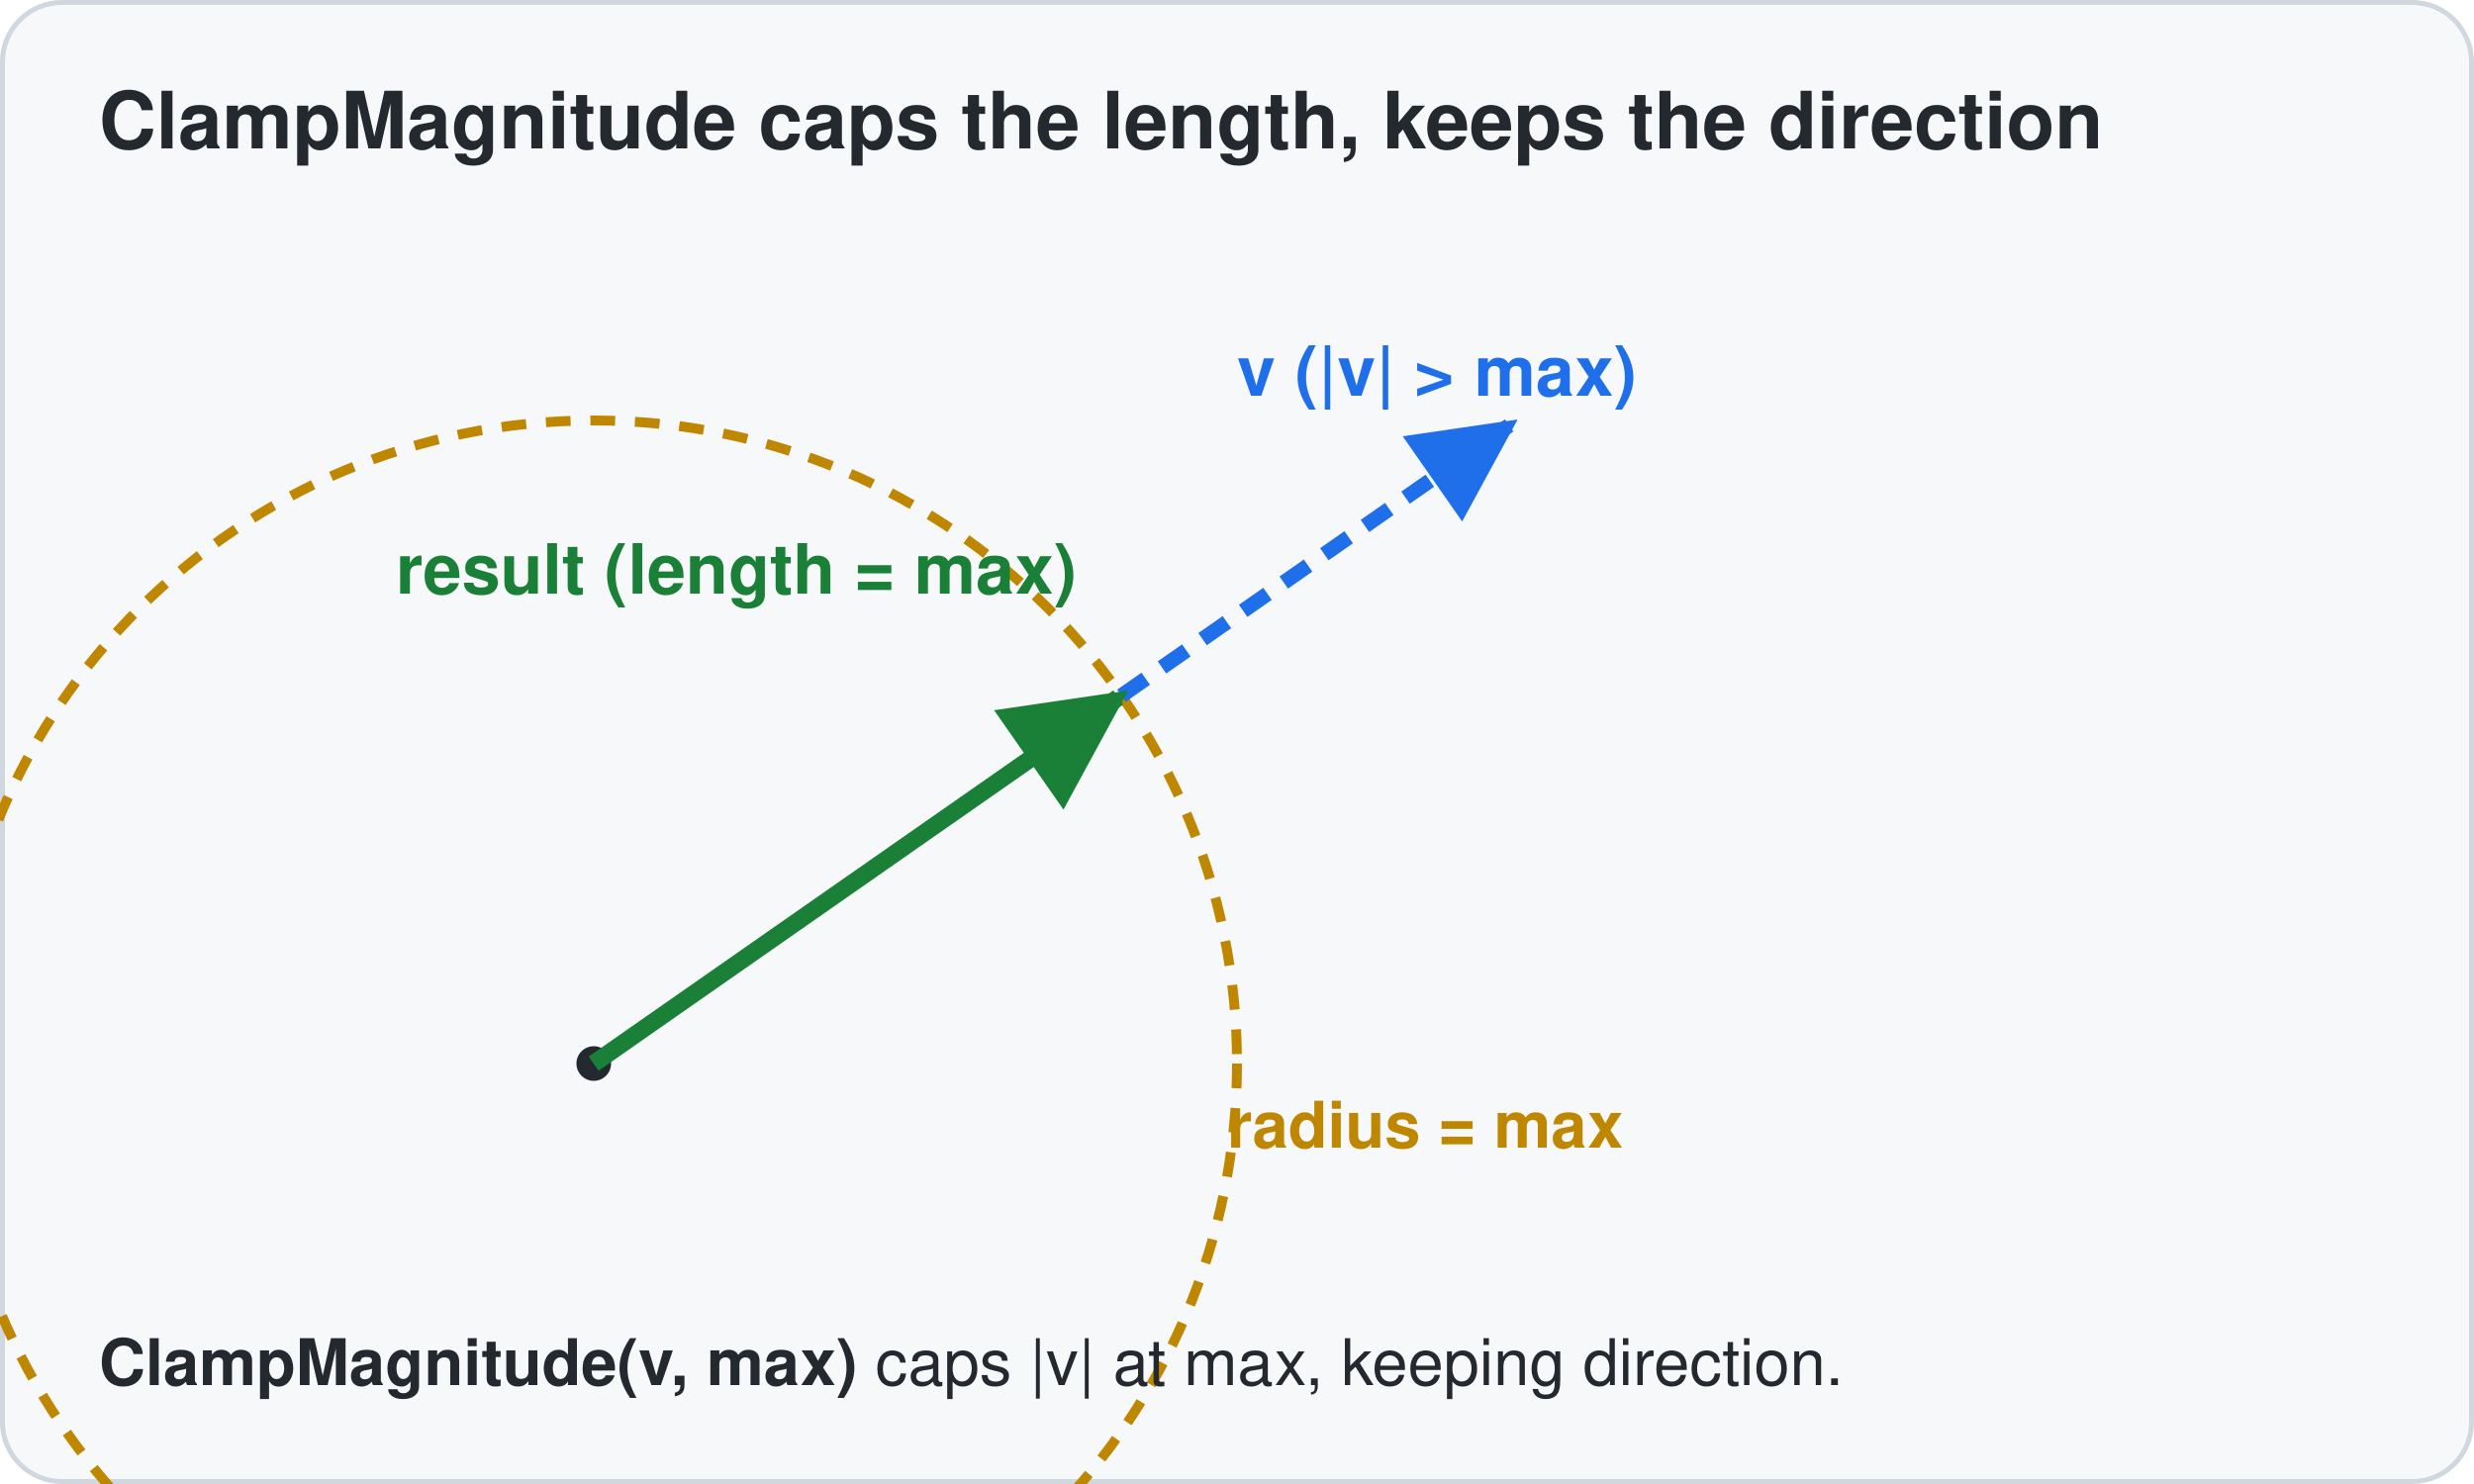
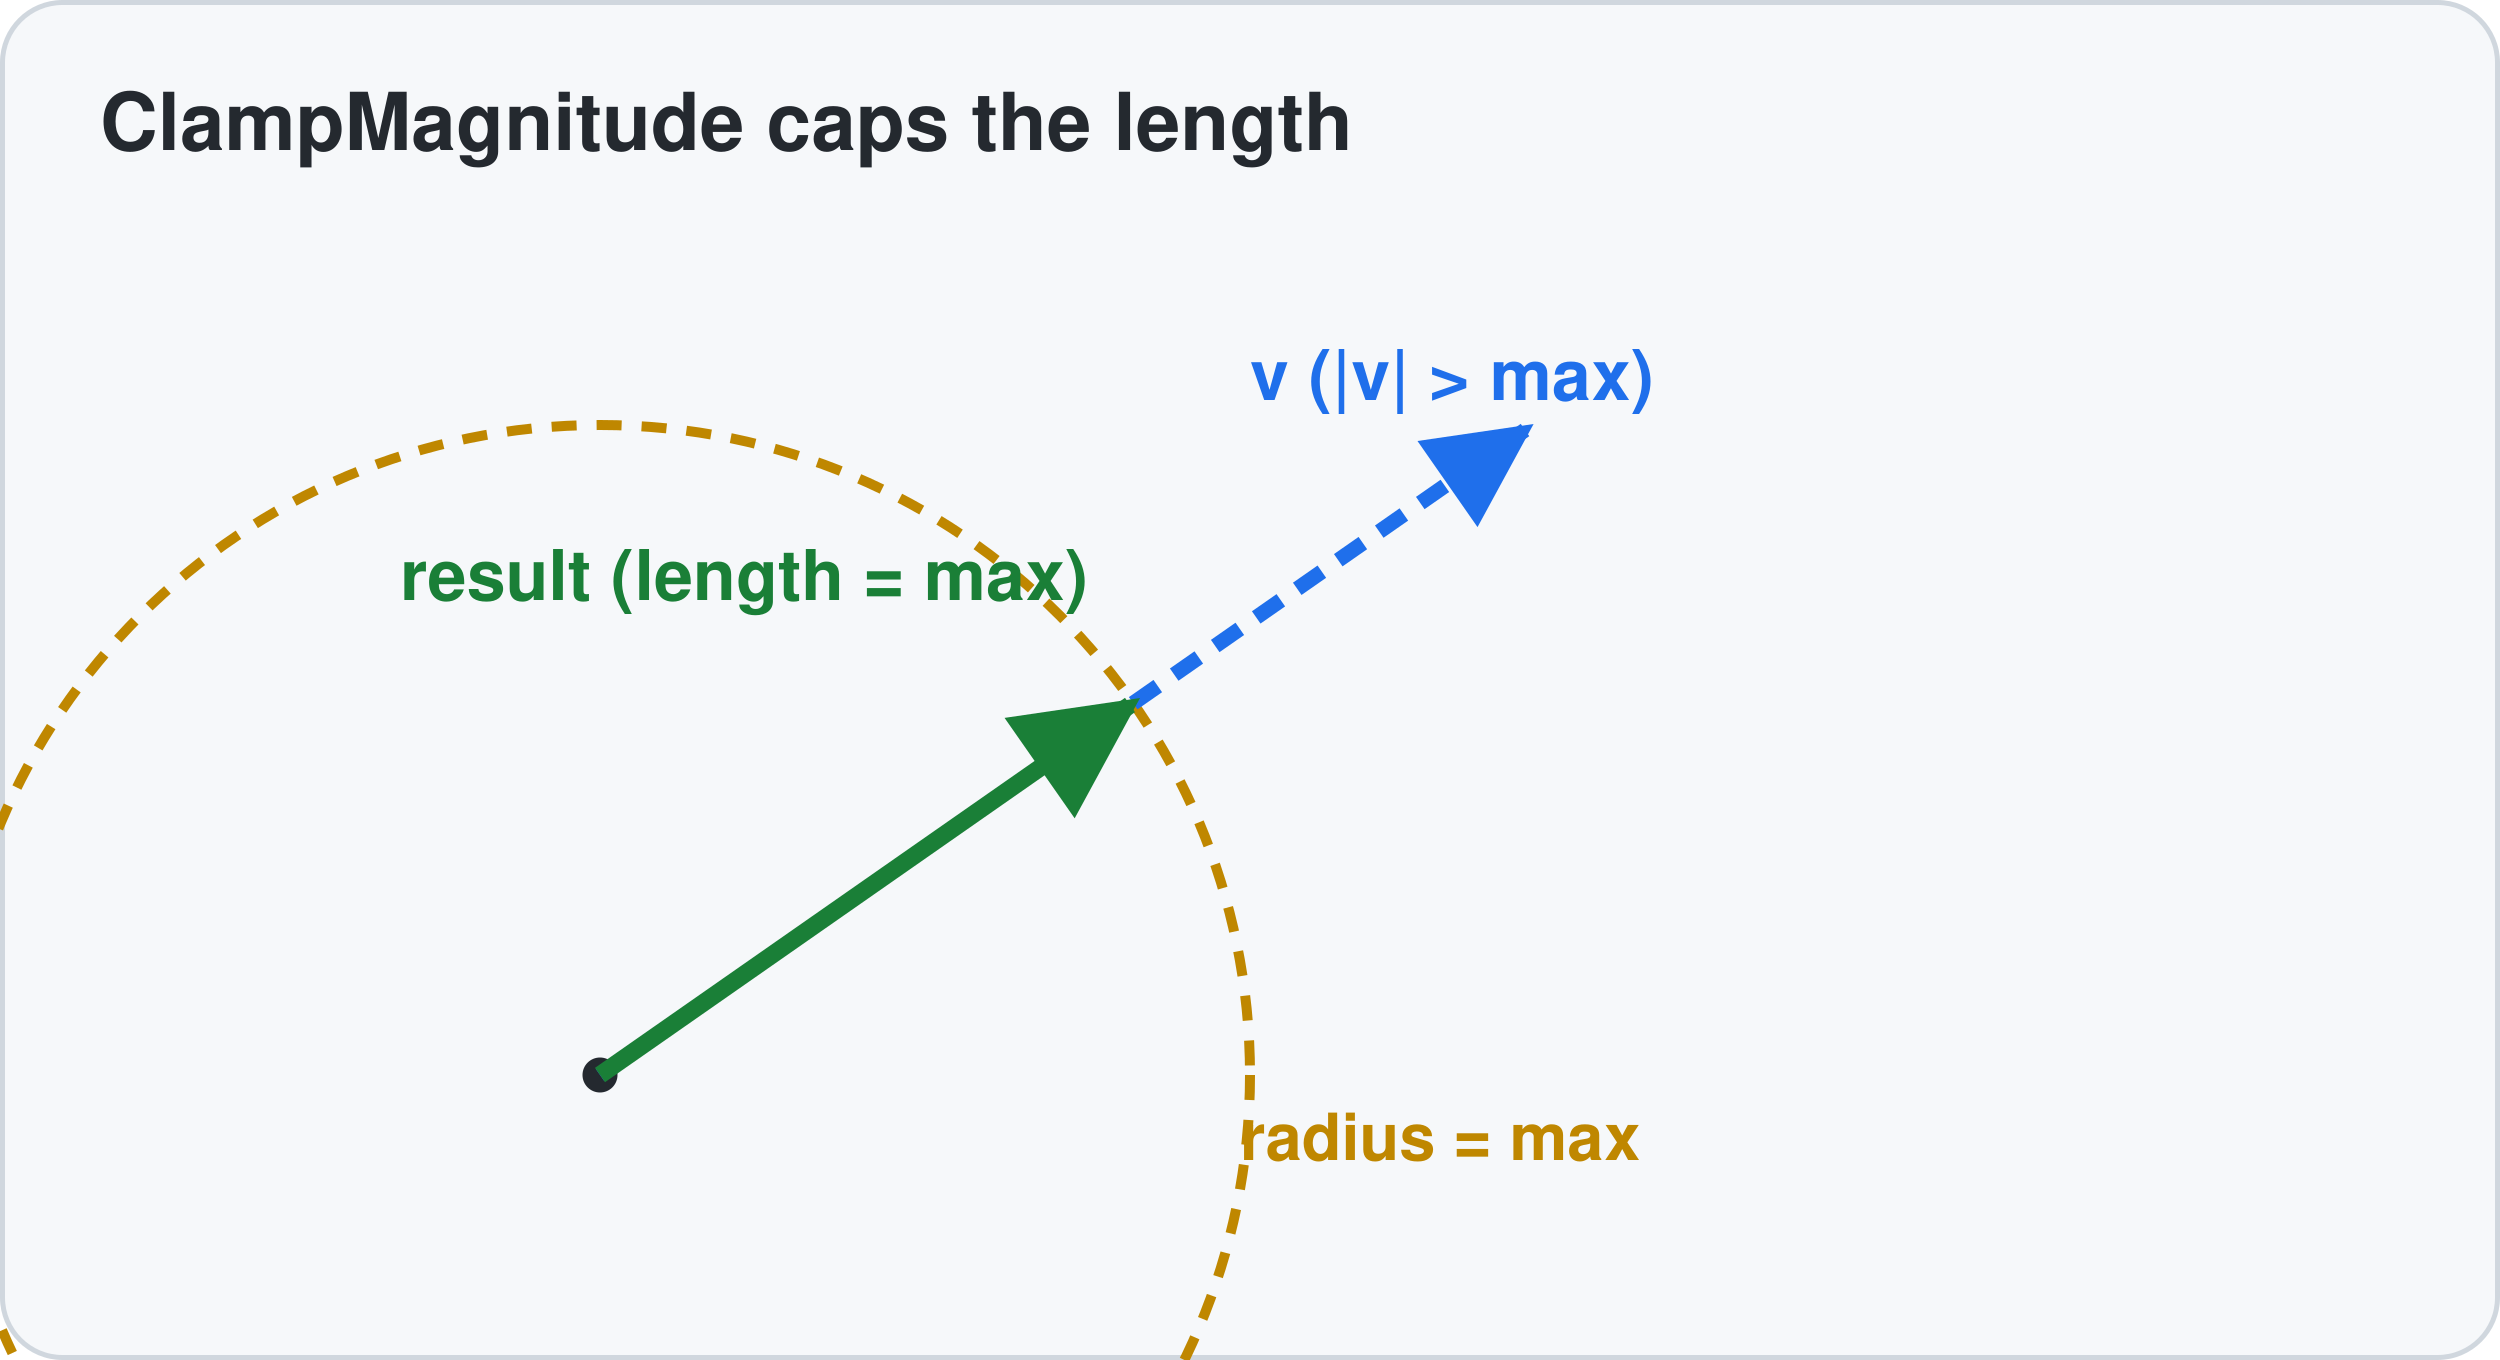
- <svg xmlns="http://www.w3.org/2000/svg" width="500" height="300" viewBox="0 0 500 300" font-family="Segoe UI, Helvetica, Arial, sans-serif">
+ <svg xmlns="http://www.w3.org/2000/svg" width="500" height="272" viewBox="0 0 500 272" font-family="Segoe UI, Helvetica, Arial, sans-serif">
  <defs>
    <marker id="cm-blue" viewBox="0 0 10 10" refX="9" refY="5" markerWidth="7" markerHeight="7" orient="auto">
      <path d="M0,0 L10,5 L0,10 z" fill="#1f6feb" />
    </marker>
    <marker id="cm-green" viewBox="0 0 10 10" refX="9" refY="5" markerWidth="7" markerHeight="7" orient="auto">
      <path d="M0,0 L10,5 L0,10 z" fill="#1a7f37" />
    </marker>
  </defs>
-   <rect x="0.5" y="0.5" width="499" height="299" rx="12" fill="#f6f8fa" stroke="#d0d7de" />
-   <text x="20" y="30" font-size="16" font-weight="600" fill="#24292f">ClampMagnitude caps the length, keeps the direction</text>
+   <rect x="0.5" y="0.5" width="499" height="271" rx="12" fill="#f6f8fa" stroke="#d0d7de" />
+   <text x="20" y="30" font-size="16" font-weight="600" fill="#24292f">ClampMagnitude caps the length</text>
  <circle cx="120" cy="215" r="130" fill="none" stroke="#bf8700" stroke-width="2" stroke-dasharray="5 4" />
  <text x="248" y="232" font-size="13" fill="#bf8700" font-weight="600">radius = max</text>
  <circle cx="120" cy="215" r="3.5" fill="#24292f" />
  <line x1="120" y1="215" x2="305" y2="86" stroke="#1f6feb" stroke-width="3" stroke-dasharray="6 4" marker-end="url(#cm-blue)" />
  <text x="250" y="80" font-size="14" fill="#1f6feb" font-weight="600">v  (|v| &gt; max)</text>
  <line x1="120" y1="215" x2="226" y2="141" stroke="#1a7f37" stroke-width="3.5" marker-end="url(#cm-green)" />
  <text x="80" y="120" font-size="14" fill="#1a7f37" font-weight="600">result (length = max)</text>
-   <text x="20" y="280" font-size="13" fill="#24292f">
-     <tspan font-weight="600">ClampMagnitude(v, max)</tspan> caps |v| at max, keeping direction.</text>
</svg>
